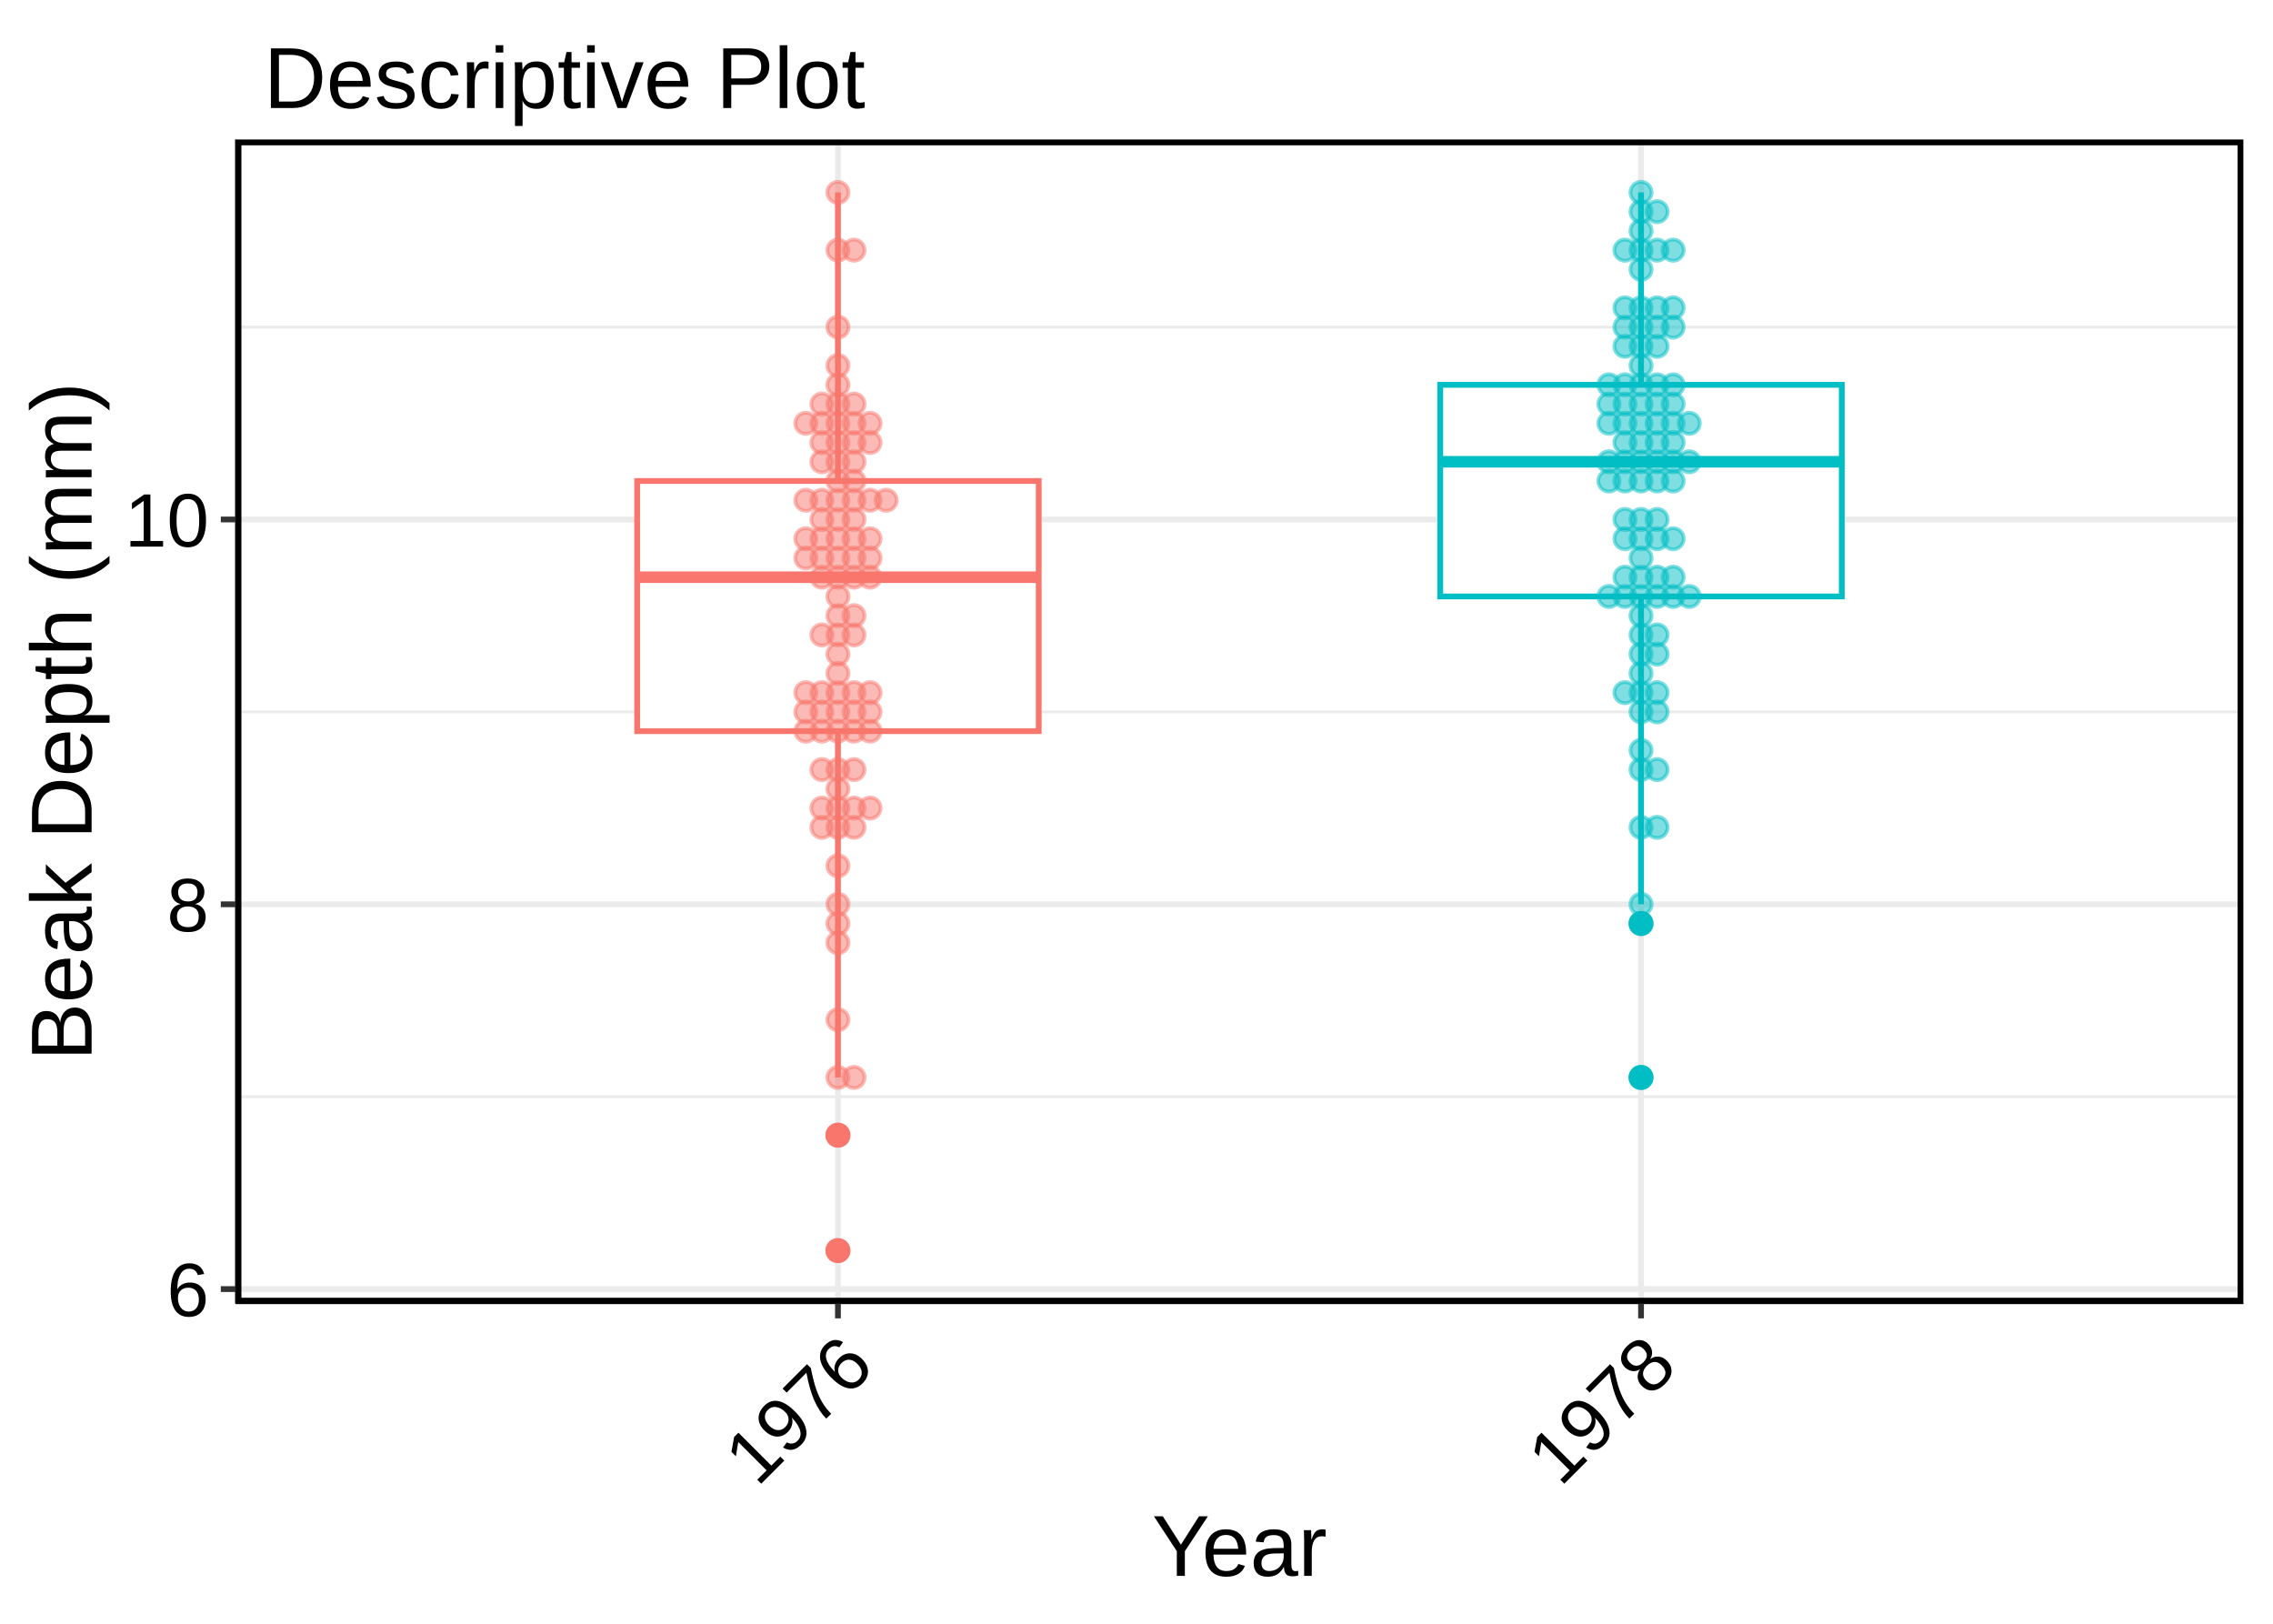
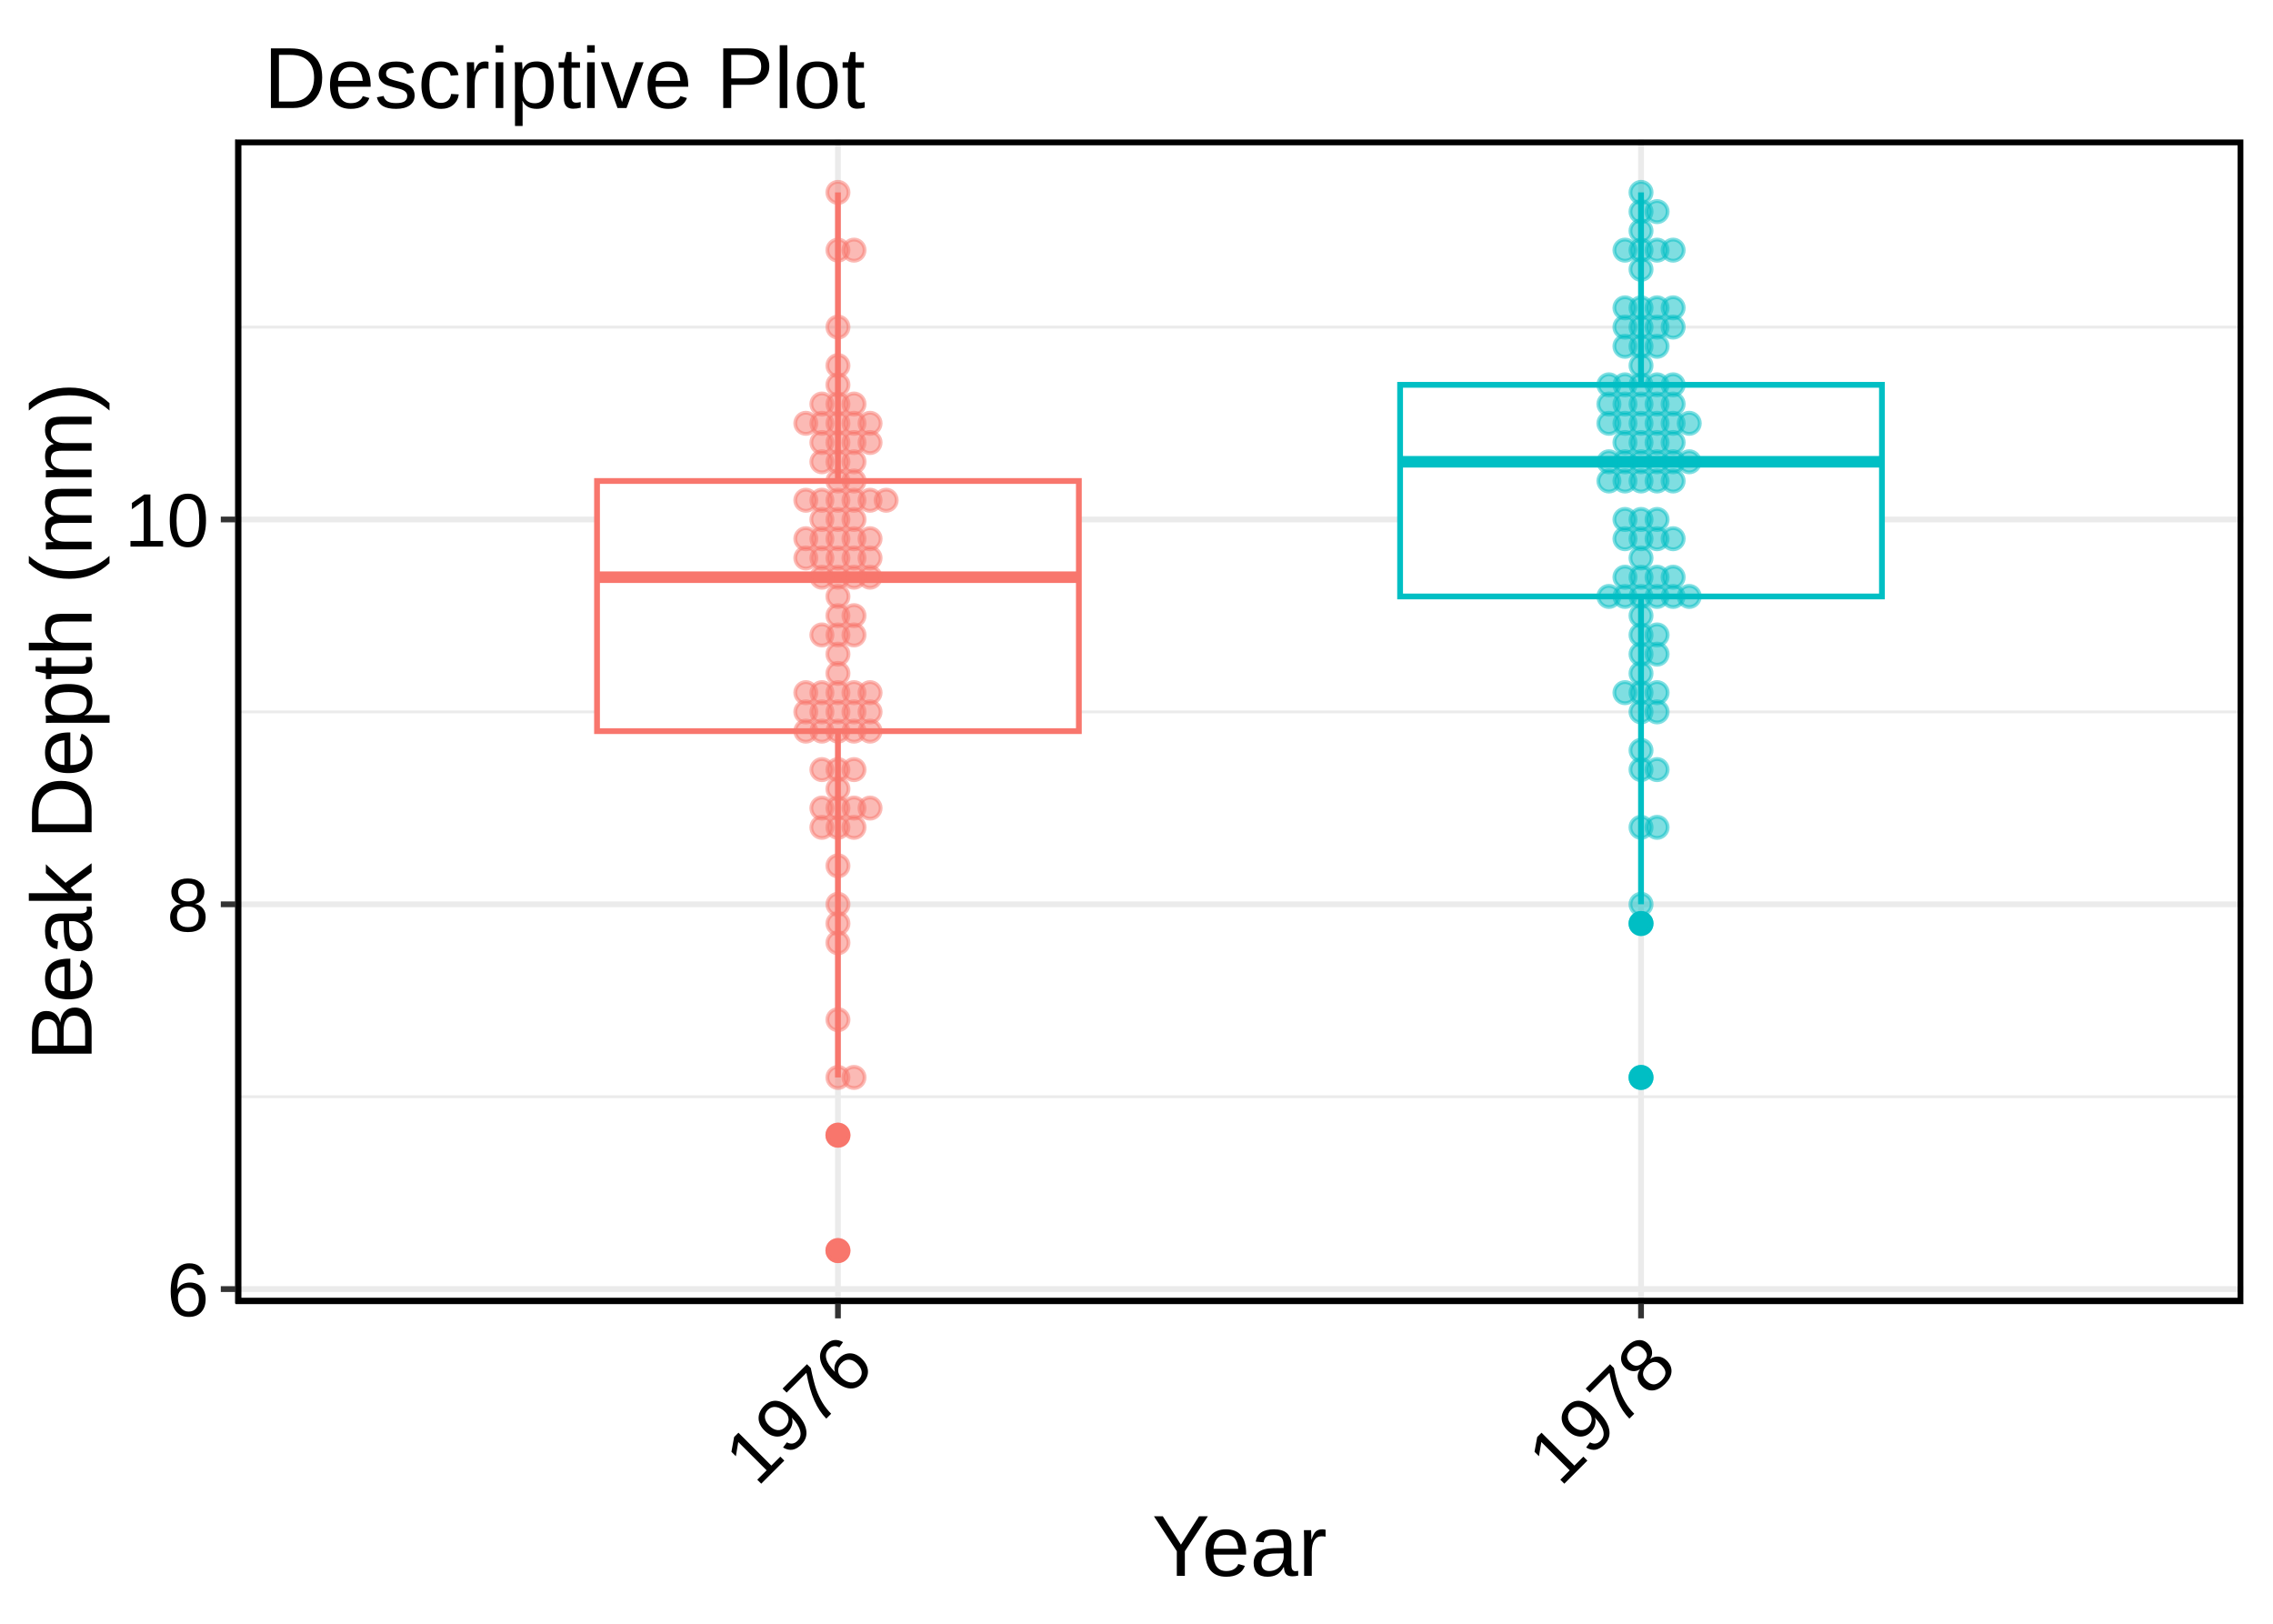
<svg xmlns="http://www.w3.org/2000/svg" class="svglite" width="504.00pt" height="360.00pt" viewBox="0 0 504.00 360.00">
  <defs>
    <style type="text/css">
    .svglite line, .svglite polyline, .svglite polygon, .svglite path, .svglite rect, .svglite circle {
      fill: none;
      stroke: #000000;
      stroke-linecap: round;
      stroke-linejoin: round;
      stroke-miterlimit: 10.00;
    }
    .svglite text {
      white-space: pre;
    }
  </style>
  </defs>
  <rect width="100%" height="100%" style="stroke: none; fill: #FFFFFF;" />
  <defs>
    <clipPath id="cpMC4wMHw1MDQuMDB8MC4wMHwzNjAuMDA=">
      <rect x="0.00" y="0.00" width="504.00" height="360.00" />
    </clipPath>
  </defs>
  <g clip-path="url(#cpMC4wMHw1MDQuMDB8MC4wMHwzNjAuMDA=)">
    <rect x="0" y="0.00" width="504.00" height="360.00" style="stroke-width: 1.28; stroke: #FFFFFF; fill: #FFFFFF;" />
  </g>
  <defs>
    <clipPath id="cpNTIuMjV8NDk3LjQyfDMwLjkzfDI4OS4wMA==">
      <rect x="52.25" y="30.93" width="445.18" height="258.07" />
    </clipPath>
  </defs>
  <g clip-path="url(#cpNTIuMjV8NDk3LjQyfDMwLjkzfDI4OS4wMA==)">
    <polyline points="52.25,243.15 497.42,243.15 " style="stroke-width: 0.64; stroke: #EBEBEB; stroke-linecap: butt;" />
    <polyline points="52.25,157.83 497.42,157.83 " style="stroke-width: 0.64; stroke: #EBEBEB; stroke-linecap: butt;" />
    <polyline points="52.25,72.52 497.42,72.52 " style="stroke-width: 0.64; stroke: #EBEBEB; stroke-linecap: butt;" />
    <polyline points="52.25,285.80 497.42,285.80 " style="stroke-width: 1.28; stroke: #EBEBEB; stroke-linecap: butt;" />
    <polyline points="52.25,200.49 497.42,200.49 " style="stroke-width: 1.28; stroke: #EBEBEB; stroke-linecap: butt;" />
    <polyline points="52.25,115.17 497.42,115.17 " style="stroke-width: 1.28; stroke: #EBEBEB; stroke-linecap: butt;" />
    <polyline points="185.80,289.00 185.80,30.93 " style="stroke-width: 1.28; stroke: #EBEBEB; stroke-linecap: butt;" />
    <polyline points="363.87,289.00 363.87,30.93 " style="stroke-width: 1.28; stroke: #EBEBEB; stroke-linecap: butt;" />
    <circle cx="185.80" cy="277.27" r="2.35" style="stroke-width: 0.85; stroke: #F8766D; fill: #F8766D;" />
    <circle cx="185.80" cy="251.68" r="2.35" style="stroke-width: 0.85; stroke: #F8766D; fill: #F8766D;" />
    <line x1="185.80" y1="106.64" x2="185.80" y2="42.66" style="stroke-width: 1.28; stroke: #F8766D; stroke-linecap: butt;" />
    <line x1="185.80" y1="162.10" x2="185.80" y2="238.88" style="stroke-width: 1.28; stroke: #F8766D; stroke-linecap: butt;" />
-     <polygon points="141.28,106.64 141.28,162.10 230.32,162.10 230.32,106.64 141.28,106.64 " style="stroke-width: 1.28; stroke: #F8766D; stroke-linecap: butt; stroke-linejoin: miter; fill: #FFFFFF;" />
-     <line x1="141.28" y1="127.97" x2="230.32" y2="127.97" style="stroke-width: 2.56; stroke: #F8766D; stroke-linecap: butt; stroke-linejoin: miter;" />
+     <polygon points="132.38,106.64 132.38,162.10 239.22,162.10 239.22,106.64 132.38,106.64 " style="stroke-width: 1.28; stroke: #F8766D; stroke-linecap: butt; stroke-linejoin: miter; fill: #FFFFFF;" />
+     <line x1="132.38" y1="127.97" x2="239.22" y2="127.97" style="stroke-width: 2.56; stroke: #F8766D; stroke-linecap: butt; stroke-linejoin: miter;" />
    <circle cx="363.87" cy="238.88" r="2.35" style="stroke-width: 0.85; stroke: #00BFC4; fill: #00BFC4;" />
    <circle cx="363.87" cy="204.75" r="2.35" style="stroke-width: 0.85; stroke: #00BFC4; fill: #00BFC4;" />
    <line x1="363.87" y1="85.32" x2="363.87" y2="42.66" style="stroke-width: 1.28; stroke: #00BFC4; stroke-linecap: butt;" />
    <line x1="363.87" y1="132.24" x2="363.87" y2="200.49" style="stroke-width: 1.28; stroke: #00BFC4; stroke-linecap: butt;" />
-     <polygon points="319.35,85.32 319.35,132.24 408.39,132.24 408.39,85.32 319.35,85.32 " style="stroke-width: 1.28; stroke: #00BFC4; stroke-linecap: butt; stroke-linejoin: miter; fill: #FFFFFF;" />
-     <line x1="319.35" y1="102.38" x2="408.39" y2="102.38" style="stroke-width: 2.56; stroke: #00BFC4; stroke-linecap: butt; stroke-linejoin: miter;" />
+     <polygon points="310.45,85.32 310.45,132.24 417.29,132.24 417.29,85.32 310.45,85.32 " style="stroke-width: 1.28; stroke: #00BFC4; stroke-linecap: butt; stroke-linejoin: miter; fill: #FFFFFF;" />
+     <line x1="310.45" y1="102.38" x2="417.29" y2="102.38" style="stroke-width: 2.56; stroke: #00BFC4; stroke-linecap: butt; stroke-linejoin: miter;" />
    <circle cx="185.80" cy="277.27" r="2.35" style="stroke-width: 0.85; stroke: #F8766D; stroke-opacity: 0.50; fill: #F8766D; fill-opacity: 0.50;" />
    <circle cx="185.80" cy="251.68" r="2.35" style="stroke-width: 0.85; stroke: #F8766D; stroke-opacity: 0.50; fill: #F8766D; fill-opacity: 0.50;" />
    <circle cx="185.80" cy="238.88" r="2.35" style="stroke-width: 0.85; stroke: #F8766D; stroke-opacity: 0.50; fill: #F8766D; fill-opacity: 0.50;" />
    <circle cx="189.36" cy="238.88" r="2.35" style="stroke-width: 0.85; stroke: #F8766D; stroke-opacity: 0.50; fill: #F8766D; fill-opacity: 0.50;" />
    <circle cx="185.80" cy="226.08" r="2.35" style="stroke-width: 0.85; stroke: #F8766D; stroke-opacity: 0.50; fill: #F8766D; fill-opacity: 0.50;" />
    <circle cx="185.80" cy="209.02" r="2.35" style="stroke-width: 0.85; stroke: #F8766D; stroke-opacity: 0.50; fill: #F8766D; fill-opacity: 0.50;" />
    <circle cx="185.80" cy="204.75" r="2.35" style="stroke-width: 0.85; stroke: #F8766D; stroke-opacity: 0.50; fill: #F8766D; fill-opacity: 0.50;" />
    <circle cx="185.80" cy="200.49" r="2.35" style="stroke-width: 0.85; stroke: #F8766D; stroke-opacity: 0.50; fill: #F8766D; fill-opacity: 0.50;" />
    <circle cx="185.80" cy="191.96" r="2.35" style="stroke-width: 0.85; stroke: #F8766D; stroke-opacity: 0.50; fill: #F8766D; fill-opacity: 0.50;" />
    <circle cx="185.80" cy="183.43" r="2.35" style="stroke-width: 0.85; stroke: #F8766D; stroke-opacity: 0.50; fill: #F8766D; fill-opacity: 0.50;" />
    <circle cx="189.36" cy="183.43" r="2.35" style="stroke-width: 0.85; stroke: #F8766D; stroke-opacity: 0.50; fill: #F8766D; fill-opacity: 0.50;" />
    <circle cx="182.24" cy="183.43" r="2.35" style="stroke-width: 0.85; stroke: #F8766D; stroke-opacity: 0.50; fill: #F8766D; fill-opacity: 0.50;" />
    <circle cx="185.80" cy="179.16" r="2.35" style="stroke-width: 0.85; stroke: #F8766D; stroke-opacity: 0.50; fill: #F8766D; fill-opacity: 0.50;" />
    <circle cx="189.36" cy="179.16" r="2.35" style="stroke-width: 0.85; stroke: #F8766D; stroke-opacity: 0.50; fill: #F8766D; fill-opacity: 0.50;" />
    <circle cx="182.24" cy="179.16" r="2.35" style="stroke-width: 0.85; stroke: #F8766D; stroke-opacity: 0.50; fill: #F8766D; fill-opacity: 0.50;" />
    <circle cx="192.92" cy="179.16" r="2.35" style="stroke-width: 0.85; stroke: #F8766D; stroke-opacity: 0.50; fill: #F8766D; fill-opacity: 0.50;" />
    <circle cx="185.80" cy="174.89" r="2.35" style="stroke-width: 0.85; stroke: #F8766D; stroke-opacity: 0.50; fill: #F8766D; fill-opacity: 0.50;" />
    <circle cx="185.80" cy="170.63" r="2.35" style="stroke-width: 0.85; stroke: #F8766D; stroke-opacity: 0.50; fill: #F8766D; fill-opacity: 0.50;" />
    <circle cx="189.36" cy="170.63" r="2.35" style="stroke-width: 0.85; stroke: #F8766D; stroke-opacity: 0.50; fill: #F8766D; fill-opacity: 0.50;" />
    <circle cx="182.24" cy="170.63" r="2.35" style="stroke-width: 0.85; stroke: #F8766D; stroke-opacity: 0.50; fill: #F8766D; fill-opacity: 0.50;" />
    <circle cx="185.80" cy="162.10" r="2.35" style="stroke-width: 0.85; stroke: #F8766D; stroke-opacity: 0.50; fill: #F8766D; fill-opacity: 0.50;" />
    <circle cx="189.36" cy="162.10" r="2.35" style="stroke-width: 0.85; stroke: #F8766D; stroke-opacity: 0.50; fill: #F8766D; fill-opacity: 0.50;" />
    <circle cx="182.24" cy="162.10" r="2.35" style="stroke-width: 0.85; stroke: #F8766D; stroke-opacity: 0.50; fill: #F8766D; fill-opacity: 0.50;" />
    <circle cx="192.92" cy="162.10" r="2.35" style="stroke-width: 0.85; stroke: #F8766D; stroke-opacity: 0.50; fill: #F8766D; fill-opacity: 0.50;" />
    <circle cx="178.68" cy="162.10" r="2.35" style="stroke-width: 0.85; stroke: #F8766D; stroke-opacity: 0.50; fill: #F8766D; fill-opacity: 0.50;" />
    <circle cx="185.80" cy="157.83" r="2.35" style="stroke-width: 0.85; stroke: #F8766D; stroke-opacity: 0.50; fill: #F8766D; fill-opacity: 0.50;" />
    <circle cx="189.36" cy="157.83" r="2.35" style="stroke-width: 0.85; stroke: #F8766D; stroke-opacity: 0.50; fill: #F8766D; fill-opacity: 0.50;" />
    <circle cx="182.24" cy="157.83" r="2.35" style="stroke-width: 0.85; stroke: #F8766D; stroke-opacity: 0.50; fill: #F8766D; fill-opacity: 0.50;" />
    <circle cx="192.92" cy="157.83" r="2.35" style="stroke-width: 0.85; stroke: #F8766D; stroke-opacity: 0.50; fill: #F8766D; fill-opacity: 0.50;" />
    <circle cx="178.68" cy="157.83" r="2.35" style="stroke-width: 0.85; stroke: #F8766D; stroke-opacity: 0.50; fill: #F8766D; fill-opacity: 0.50;" />
    <circle cx="185.80" cy="153.57" r="2.35" style="stroke-width: 0.85; stroke: #F8766D; stroke-opacity: 0.50; fill: #F8766D; fill-opacity: 0.50;" />
    <circle cx="189.36" cy="153.57" r="2.35" style="stroke-width: 0.85; stroke: #F8766D; stroke-opacity: 0.50; fill: #F8766D; fill-opacity: 0.50;" />
    <circle cx="182.24" cy="153.57" r="2.35" style="stroke-width: 0.85; stroke: #F8766D; stroke-opacity: 0.50; fill: #F8766D; fill-opacity: 0.50;" />
    <circle cx="192.92" cy="153.57" r="2.35" style="stroke-width: 0.85; stroke: #F8766D; stroke-opacity: 0.50; fill: #F8766D; fill-opacity: 0.50;" />
    <circle cx="178.68" cy="153.57" r="2.35" style="stroke-width: 0.85; stroke: #F8766D; stroke-opacity: 0.50; fill: #F8766D; fill-opacity: 0.50;" />
    <circle cx="185.80" cy="149.30" r="2.35" style="stroke-width: 0.85; stroke: #F8766D; stroke-opacity: 0.50; fill: #F8766D; fill-opacity: 0.50;" />
    <circle cx="185.80" cy="145.03" r="2.35" style="stroke-width: 0.85; stroke: #F8766D; stroke-opacity: 0.50; fill: #F8766D; fill-opacity: 0.50;" />
    <circle cx="185.80" cy="140.77" r="2.35" style="stroke-width: 0.85; stroke: #F8766D; stroke-opacity: 0.50; fill: #F8766D; fill-opacity: 0.50;" />
    <circle cx="189.36" cy="140.77" r="2.35" style="stroke-width: 0.85; stroke: #F8766D; stroke-opacity: 0.50; fill: #F8766D; fill-opacity: 0.50;" />
    <circle cx="182.24" cy="140.77" r="2.35" style="stroke-width: 0.85; stroke: #F8766D; stroke-opacity: 0.50; fill: #F8766D; fill-opacity: 0.50;" />
    <circle cx="185.80" cy="136.50" r="2.35" style="stroke-width: 0.85; stroke: #F8766D; stroke-opacity: 0.50; fill: #F8766D; fill-opacity: 0.50;" />
    <circle cx="189.36" cy="136.50" r="2.35" style="stroke-width: 0.85; stroke: #F8766D; stroke-opacity: 0.50; fill: #F8766D; fill-opacity: 0.50;" />
    <circle cx="185.80" cy="132.24" r="2.35" style="stroke-width: 0.85; stroke: #F8766D; stroke-opacity: 0.50; fill: #F8766D; fill-opacity: 0.50;" />
    <circle cx="185.80" cy="127.97" r="2.35" style="stroke-width: 0.85; stroke: #F8766D; stroke-opacity: 0.50; fill: #F8766D; fill-opacity: 0.50;" />
    <circle cx="189.36" cy="127.97" r="2.35" style="stroke-width: 0.85; stroke: #F8766D; stroke-opacity: 0.50; fill: #F8766D; fill-opacity: 0.50;" />
    <circle cx="182.24" cy="127.97" r="2.35" style="stroke-width: 0.85; stroke: #F8766D; stroke-opacity: 0.50; fill: #F8766D; fill-opacity: 0.50;" />
    <circle cx="192.92" cy="127.97" r="2.35" style="stroke-width: 0.85; stroke: #F8766D; stroke-opacity: 0.50; fill: #F8766D; fill-opacity: 0.50;" />
    <circle cx="185.80" cy="123.71" r="2.35" style="stroke-width: 0.85; stroke: #F8766D; stroke-opacity: 0.50; fill: #F8766D; fill-opacity: 0.50;" />
    <circle cx="189.36" cy="123.71" r="2.35" style="stroke-width: 0.85; stroke: #F8766D; stroke-opacity: 0.50; fill: #F8766D; fill-opacity: 0.50;" />
    <circle cx="182.24" cy="123.71" r="2.35" style="stroke-width: 0.85; stroke: #F8766D; stroke-opacity: 0.50; fill: #F8766D; fill-opacity: 0.50;" />
    <circle cx="192.92" cy="123.71" r="2.35" style="stroke-width: 0.85; stroke: #F8766D; stroke-opacity: 0.50; fill: #F8766D; fill-opacity: 0.50;" />
    <circle cx="178.68" cy="123.71" r="2.35" style="stroke-width: 0.85; stroke: #F8766D; stroke-opacity: 0.50; fill: #F8766D; fill-opacity: 0.50;" />
    <circle cx="185.80" cy="119.44" r="2.35" style="stroke-width: 0.85; stroke: #F8766D; stroke-opacity: 0.50; fill: #F8766D; fill-opacity: 0.50;" />
    <circle cx="189.36" cy="119.44" r="2.35" style="stroke-width: 0.85; stroke: #F8766D; stroke-opacity: 0.50; fill: #F8766D; fill-opacity: 0.50;" />
    <circle cx="182.24" cy="119.44" r="2.35" style="stroke-width: 0.85; stroke: #F8766D; stroke-opacity: 0.50; fill: #F8766D; fill-opacity: 0.50;" />
    <circle cx="192.92" cy="119.44" r="2.35" style="stroke-width: 0.85; stroke: #F8766D; stroke-opacity: 0.50; fill: #F8766D; fill-opacity: 0.50;" />
    <circle cx="178.68" cy="119.44" r="2.35" style="stroke-width: 0.85; stroke: #F8766D; stroke-opacity: 0.50; fill: #F8766D; fill-opacity: 0.50;" />
    <circle cx="185.80" cy="115.17" r="2.35" style="stroke-width: 0.85; stroke: #F8766D; stroke-opacity: 0.50; fill: #F8766D; fill-opacity: 0.50;" />
    <circle cx="189.36" cy="115.17" r="2.35" style="stroke-width: 0.85; stroke: #F8766D; stroke-opacity: 0.50; fill: #F8766D; fill-opacity: 0.50;" />
    <circle cx="182.24" cy="115.17" r="2.35" style="stroke-width: 0.85; stroke: #F8766D; stroke-opacity: 0.50; fill: #F8766D; fill-opacity: 0.50;" />
    <circle cx="185.80" cy="110.91" r="2.35" style="stroke-width: 0.85; stroke: #F8766D; stroke-opacity: 0.50; fill: #F8766D; fill-opacity: 0.50;" />
    <circle cx="189.36" cy="110.91" r="2.35" style="stroke-width: 0.85; stroke: #F8766D; stroke-opacity: 0.50; fill: #F8766D; fill-opacity: 0.50;" />
    <circle cx="182.24" cy="110.91" r="2.35" style="stroke-width: 0.85; stroke: #F8766D; stroke-opacity: 0.50; fill: #F8766D; fill-opacity: 0.50;" />
    <circle cx="192.92" cy="110.91" r="2.35" style="stroke-width: 0.85; stroke: #F8766D; stroke-opacity: 0.50; fill: #F8766D; fill-opacity: 0.50;" />
    <circle cx="178.68" cy="110.91" r="2.35" style="stroke-width: 0.85; stroke: #F8766D; stroke-opacity: 0.50; fill: #F8766D; fill-opacity: 0.50;" />
    <circle cx="196.49" cy="110.91" r="2.35" style="stroke-width: 0.85; stroke: #F8766D; stroke-opacity: 0.50; fill: #F8766D; fill-opacity: 0.50;" />
    <circle cx="185.80" cy="106.64" r="2.35" style="stroke-width: 0.85; stroke: #F8766D; stroke-opacity: 0.50; fill: #F8766D; fill-opacity: 0.50;" />
    <circle cx="189.36" cy="106.64" r="2.35" style="stroke-width: 0.85; stroke: #F8766D; stroke-opacity: 0.50; fill: #F8766D; fill-opacity: 0.50;" />
    <circle cx="185.80" cy="102.38" r="2.35" style="stroke-width: 0.85; stroke: #F8766D; stroke-opacity: 0.50; fill: #F8766D; fill-opacity: 0.50;" />
    <circle cx="189.36" cy="102.38" r="2.35" style="stroke-width: 0.85; stroke: #F8766D; stroke-opacity: 0.50; fill: #F8766D; fill-opacity: 0.50;" />
    <circle cx="182.24" cy="102.38" r="2.35" style="stroke-width: 0.85; stroke: #F8766D; stroke-opacity: 0.50; fill: #F8766D; fill-opacity: 0.50;" />
    <circle cx="185.80" cy="98.11" r="2.35" style="stroke-width: 0.85; stroke: #F8766D; stroke-opacity: 0.50; fill: #F8766D; fill-opacity: 0.50;" />
    <circle cx="189.36" cy="98.11" r="2.35" style="stroke-width: 0.85; stroke: #F8766D; stroke-opacity: 0.50; fill: #F8766D; fill-opacity: 0.50;" />
    <circle cx="182.24" cy="98.11" r="2.35" style="stroke-width: 0.85; stroke: #F8766D; stroke-opacity: 0.50; fill: #F8766D; fill-opacity: 0.50;" />
    <circle cx="192.92" cy="98.11" r="2.35" style="stroke-width: 0.85; stroke: #F8766D; stroke-opacity: 0.50; fill: #F8766D; fill-opacity: 0.50;" />
    <circle cx="185.80" cy="93.85" r="2.35" style="stroke-width: 0.85; stroke: #F8766D; stroke-opacity: 0.50; fill: #F8766D; fill-opacity: 0.50;" />
    <circle cx="189.36" cy="93.85" r="2.35" style="stroke-width: 0.85; stroke: #F8766D; stroke-opacity: 0.50; fill: #F8766D; fill-opacity: 0.50;" />
    <circle cx="182.24" cy="93.85" r="2.35" style="stroke-width: 0.85; stroke: #F8766D; stroke-opacity: 0.50; fill: #F8766D; fill-opacity: 0.50;" />
    <circle cx="192.92" cy="93.85" r="2.35" style="stroke-width: 0.85; stroke: #F8766D; stroke-opacity: 0.50; fill: #F8766D; fill-opacity: 0.50;" />
    <circle cx="178.68" cy="93.85" r="2.35" style="stroke-width: 0.85; stroke: #F8766D; stroke-opacity: 0.50; fill: #F8766D; fill-opacity: 0.50;" />
    <circle cx="185.80" cy="89.58" r="2.35" style="stroke-width: 0.85; stroke: #F8766D; stroke-opacity: 0.50; fill: #F8766D; fill-opacity: 0.50;" />
    <circle cx="189.36" cy="89.58" r="2.35" style="stroke-width: 0.85; stroke: #F8766D; stroke-opacity: 0.50; fill: #F8766D; fill-opacity: 0.50;" />
    <circle cx="182.24" cy="89.58" r="2.35" style="stroke-width: 0.85; stroke: #F8766D; stroke-opacity: 0.50; fill: #F8766D; fill-opacity: 0.50;" />
    <circle cx="185.80" cy="85.32" r="2.35" style="stroke-width: 0.85; stroke: #F8766D; stroke-opacity: 0.50; fill: #F8766D; fill-opacity: 0.50;" />
    <circle cx="185.80" cy="81.05" r="2.35" style="stroke-width: 0.85; stroke: #F8766D; stroke-opacity: 0.50; fill: #F8766D; fill-opacity: 0.50;" />
    <circle cx="185.80" cy="72.52" r="2.35" style="stroke-width: 0.85; stroke: #F8766D; stroke-opacity: 0.50; fill: #F8766D; fill-opacity: 0.50;" />
    <circle cx="185.80" cy="55.46" r="2.35" style="stroke-width: 0.85; stroke: #F8766D; stroke-opacity: 0.50; fill: #F8766D; fill-opacity: 0.50;" />
    <circle cx="189.36" cy="55.46" r="2.35" style="stroke-width: 0.85; stroke: #F8766D; stroke-opacity: 0.50; fill: #F8766D; fill-opacity: 0.50;" />
    <circle cx="185.80" cy="42.66" r="2.35" style="stroke-width: 0.85; stroke: #F8766D; stroke-opacity: 0.50; fill: #F8766D; fill-opacity: 0.50;" />
    <circle cx="363.87" cy="238.88" r="2.35" style="stroke-width: 0.85; stroke: #00BFC4; stroke-opacity: 0.50; fill: #00BFC4; fill-opacity: 0.50;" />
    <circle cx="363.87" cy="204.75" r="2.35" style="stroke-width: 0.85; stroke: #00BFC4; stroke-opacity: 0.50; fill: #00BFC4; fill-opacity: 0.50;" />
    <circle cx="363.87" cy="200.49" r="2.35" style="stroke-width: 0.85; stroke: #00BFC4; stroke-opacity: 0.50; fill: #00BFC4; fill-opacity: 0.50;" />
    <circle cx="363.87" cy="183.43" r="2.35" style="stroke-width: 0.85; stroke: #00BFC4; stroke-opacity: 0.50; fill: #00BFC4; fill-opacity: 0.50;" />
    <circle cx="367.43" cy="183.43" r="2.35" style="stroke-width: 0.85; stroke: #00BFC4; stroke-opacity: 0.50; fill: #00BFC4; fill-opacity: 0.50;" />
    <circle cx="363.87" cy="170.63" r="2.35" style="stroke-width: 0.85; stroke: #00BFC4; stroke-opacity: 0.50; fill: #00BFC4; fill-opacity: 0.50;" />
    <circle cx="367.43" cy="170.63" r="2.35" style="stroke-width: 0.85; stroke: #00BFC4; stroke-opacity: 0.50; fill: #00BFC4; fill-opacity: 0.50;" />
    <circle cx="363.87" cy="166.36" r="2.35" style="stroke-width: 0.85; stroke: #00BFC4; stroke-opacity: 0.50; fill: #00BFC4; fill-opacity: 0.50;" />
    <circle cx="363.87" cy="157.83" r="2.35" style="stroke-width: 0.85; stroke: #00BFC4; stroke-opacity: 0.50; fill: #00BFC4; fill-opacity: 0.50;" />
    <circle cx="367.43" cy="157.83" r="2.35" style="stroke-width: 0.85; stroke: #00BFC4; stroke-opacity: 0.50; fill: #00BFC4; fill-opacity: 0.50;" />
    <circle cx="363.87" cy="153.57" r="2.35" style="stroke-width: 0.85; stroke: #00BFC4; stroke-opacity: 0.50; fill: #00BFC4; fill-opacity: 0.50;" />
    <circle cx="367.43" cy="153.57" r="2.35" style="stroke-width: 0.85; stroke: #00BFC4; stroke-opacity: 0.50; fill: #00BFC4; fill-opacity: 0.50;" />
    <circle cx="360.31" cy="153.57" r="2.35" style="stroke-width: 0.85; stroke: #00BFC4; stroke-opacity: 0.50; fill: #00BFC4; fill-opacity: 0.50;" />
    <circle cx="363.87" cy="149.30" r="2.35" style="stroke-width: 0.85; stroke: #00BFC4; stroke-opacity: 0.50; fill: #00BFC4; fill-opacity: 0.50;" />
    <circle cx="363.87" cy="145.03" r="2.35" style="stroke-width: 0.85; stroke: #00BFC4; stroke-opacity: 0.50; fill: #00BFC4; fill-opacity: 0.50;" />
    <circle cx="367.43" cy="145.03" r="2.35" style="stroke-width: 0.85; stroke: #00BFC4; stroke-opacity: 0.50; fill: #00BFC4; fill-opacity: 0.50;" />
    <circle cx="363.87" cy="140.77" r="2.35" style="stroke-width: 0.85; stroke: #00BFC4; stroke-opacity: 0.50; fill: #00BFC4; fill-opacity: 0.50;" />
    <circle cx="367.43" cy="140.77" r="2.35" style="stroke-width: 0.85; stroke: #00BFC4; stroke-opacity: 0.50; fill: #00BFC4; fill-opacity: 0.50;" />
    <circle cx="363.87" cy="136.50" r="2.35" style="stroke-width: 0.85; stroke: #00BFC4; stroke-opacity: 0.50; fill: #00BFC4; fill-opacity: 0.50;" />
    <circle cx="363.87" cy="132.24" r="2.35" style="stroke-width: 0.85; stroke: #00BFC4; stroke-opacity: 0.50; fill: #00BFC4; fill-opacity: 0.50;" />
    <circle cx="367.43" cy="132.24" r="2.35" style="stroke-width: 0.85; stroke: #00BFC4; stroke-opacity: 0.50; fill: #00BFC4; fill-opacity: 0.50;" />
    <circle cx="360.31" cy="132.24" r="2.35" style="stroke-width: 0.85; stroke: #00BFC4; stroke-opacity: 0.50; fill: #00BFC4; fill-opacity: 0.50;" />
    <circle cx="370.99" cy="132.24" r="2.35" style="stroke-width: 0.85; stroke: #00BFC4; stroke-opacity: 0.50; fill: #00BFC4; fill-opacity: 0.50;" />
    <circle cx="356.75" cy="132.24" r="2.35" style="stroke-width: 0.85; stroke: #00BFC4; stroke-opacity: 0.50; fill: #00BFC4; fill-opacity: 0.50;" />
    <circle cx="374.56" cy="132.24" r="2.35" style="stroke-width: 0.85; stroke: #00BFC4; stroke-opacity: 0.50; fill: #00BFC4; fill-opacity: 0.50;" />
    <circle cx="363.87" cy="127.97" r="2.35" style="stroke-width: 0.85; stroke: #00BFC4; stroke-opacity: 0.50; fill: #00BFC4; fill-opacity: 0.50;" />
    <circle cx="367.43" cy="127.97" r="2.35" style="stroke-width: 0.85; stroke: #00BFC4; stroke-opacity: 0.50; fill: #00BFC4; fill-opacity: 0.50;" />
    <circle cx="360.31" cy="127.97" r="2.35" style="stroke-width: 0.85; stroke: #00BFC4; stroke-opacity: 0.50; fill: #00BFC4; fill-opacity: 0.50;" />
    <circle cx="370.99" cy="127.97" r="2.35" style="stroke-width: 0.85; stroke: #00BFC4; stroke-opacity: 0.50; fill: #00BFC4; fill-opacity: 0.50;" />
    <circle cx="363.87" cy="123.71" r="2.35" style="stroke-width: 0.85; stroke: #00BFC4; stroke-opacity: 0.50; fill: #00BFC4; fill-opacity: 0.50;" />
    <circle cx="363.87" cy="119.44" r="2.35" style="stroke-width: 0.85; stroke: #00BFC4; stroke-opacity: 0.50; fill: #00BFC4; fill-opacity: 0.50;" />
    <circle cx="367.43" cy="119.44" r="2.35" style="stroke-width: 0.85; stroke: #00BFC4; stroke-opacity: 0.50; fill: #00BFC4; fill-opacity: 0.50;" />
    <circle cx="360.31" cy="119.44" r="2.35" style="stroke-width: 0.85; stroke: #00BFC4; stroke-opacity: 0.50; fill: #00BFC4; fill-opacity: 0.50;" />
    <circle cx="370.99" cy="119.44" r="2.35" style="stroke-width: 0.85; stroke: #00BFC4; stroke-opacity: 0.50; fill: #00BFC4; fill-opacity: 0.50;" />
    <circle cx="363.87" cy="115.17" r="2.35" style="stroke-width: 0.85; stroke: #00BFC4; stroke-opacity: 0.50; fill: #00BFC4; fill-opacity: 0.50;" />
    <circle cx="367.43" cy="115.17" r="2.35" style="stroke-width: 0.85; stroke: #00BFC4; stroke-opacity: 0.50; fill: #00BFC4; fill-opacity: 0.50;" />
    <circle cx="360.31" cy="115.17" r="2.35" style="stroke-width: 0.85; stroke: #00BFC4; stroke-opacity: 0.50; fill: #00BFC4; fill-opacity: 0.50;" />
    <circle cx="363.87" cy="106.64" r="2.35" style="stroke-width: 0.85; stroke: #00BFC4; stroke-opacity: 0.50; fill: #00BFC4; fill-opacity: 0.50;" />
    <circle cx="367.43" cy="106.64" r="2.35" style="stroke-width: 0.85; stroke: #00BFC4; stroke-opacity: 0.50; fill: #00BFC4; fill-opacity: 0.50;" />
    <circle cx="360.31" cy="106.64" r="2.35" style="stroke-width: 0.85; stroke: #00BFC4; stroke-opacity: 0.50; fill: #00BFC4; fill-opacity: 0.50;" />
    <circle cx="370.99" cy="106.64" r="2.35" style="stroke-width: 0.85; stroke: #00BFC4; stroke-opacity: 0.50; fill: #00BFC4; fill-opacity: 0.50;" />
    <circle cx="356.75" cy="106.64" r="2.35" style="stroke-width: 0.85; stroke: #00BFC4; stroke-opacity: 0.50; fill: #00BFC4; fill-opacity: 0.50;" />
    <circle cx="363.87" cy="102.38" r="2.35" style="stroke-width: 0.85; stroke: #00BFC4; stroke-opacity: 0.50; fill: #00BFC4; fill-opacity: 0.50;" />
    <circle cx="367.43" cy="102.38" r="2.35" style="stroke-width: 0.85; stroke: #00BFC4; stroke-opacity: 0.50; fill: #00BFC4; fill-opacity: 0.50;" />
    <circle cx="360.31" cy="102.38" r="2.35" style="stroke-width: 0.85; stroke: #00BFC4; stroke-opacity: 0.50; fill: #00BFC4; fill-opacity: 0.50;" />
    <circle cx="370.99" cy="102.38" r="2.35" style="stroke-width: 0.85; stroke: #00BFC4; stroke-opacity: 0.50; fill: #00BFC4; fill-opacity: 0.50;" />
    <circle cx="356.75" cy="102.38" r="2.35" style="stroke-width: 0.85; stroke: #00BFC4; stroke-opacity: 0.50; fill: #00BFC4; fill-opacity: 0.50;" />
    <circle cx="374.56" cy="102.38" r="2.35" style="stroke-width: 0.85; stroke: #00BFC4; stroke-opacity: 0.50; fill: #00BFC4; fill-opacity: 0.50;" />
    <circle cx="363.87" cy="98.11" r="2.35" style="stroke-width: 0.85; stroke: #00BFC4; stroke-opacity: 0.50; fill: #00BFC4; fill-opacity: 0.50;" />
    <circle cx="367.43" cy="98.11" r="2.35" style="stroke-width: 0.85; stroke: #00BFC4; stroke-opacity: 0.50; fill: #00BFC4; fill-opacity: 0.50;" />
    <circle cx="360.31" cy="98.11" r="2.35" style="stroke-width: 0.85; stroke: #00BFC4; stroke-opacity: 0.50; fill: #00BFC4; fill-opacity: 0.50;" />
    <circle cx="370.99" cy="98.11" r="2.35" style="stroke-width: 0.85; stroke: #00BFC4; stroke-opacity: 0.50; fill: #00BFC4; fill-opacity: 0.50;" />
    <circle cx="363.87" cy="93.85" r="2.35" style="stroke-width: 0.85; stroke: #00BFC4; stroke-opacity: 0.50; fill: #00BFC4; fill-opacity: 0.50;" />
    <circle cx="367.43" cy="93.85" r="2.35" style="stroke-width: 0.85; stroke: #00BFC4; stroke-opacity: 0.50; fill: #00BFC4; fill-opacity: 0.50;" />
    <circle cx="360.31" cy="93.85" r="2.35" style="stroke-width: 0.85; stroke: #00BFC4; stroke-opacity: 0.50; fill: #00BFC4; fill-opacity: 0.50;" />
    <circle cx="370.99" cy="93.85" r="2.35" style="stroke-width: 0.85; stroke: #00BFC4; stroke-opacity: 0.50; fill: #00BFC4; fill-opacity: 0.50;" />
    <circle cx="356.75" cy="93.85" r="2.35" style="stroke-width: 0.85; stroke: #00BFC4; stroke-opacity: 0.50; fill: #00BFC4; fill-opacity: 0.50;" />
    <circle cx="374.56" cy="93.85" r="2.35" style="stroke-width: 0.85; stroke: #00BFC4; stroke-opacity: 0.50; fill: #00BFC4; fill-opacity: 0.50;" />
    <circle cx="363.87" cy="89.58" r="2.35" style="stroke-width: 0.85; stroke: #00BFC4; stroke-opacity: 0.50; fill: #00BFC4; fill-opacity: 0.50;" />
    <circle cx="367.43" cy="89.58" r="2.35" style="stroke-width: 0.85; stroke: #00BFC4; stroke-opacity: 0.50; fill: #00BFC4; fill-opacity: 0.50;" />
    <circle cx="360.31" cy="89.58" r="2.35" style="stroke-width: 0.85; stroke: #00BFC4; stroke-opacity: 0.50; fill: #00BFC4; fill-opacity: 0.50;" />
    <circle cx="370.99" cy="89.58" r="2.35" style="stroke-width: 0.85; stroke: #00BFC4; stroke-opacity: 0.50; fill: #00BFC4; fill-opacity: 0.50;" />
    <circle cx="356.75" cy="89.58" r="2.35" style="stroke-width: 0.85; stroke: #00BFC4; stroke-opacity: 0.50; fill: #00BFC4; fill-opacity: 0.50;" />
    <circle cx="363.87" cy="85.32" r="2.35" style="stroke-width: 0.85; stroke: #00BFC4; stroke-opacity: 0.50; fill: #00BFC4; fill-opacity: 0.50;" />
    <circle cx="367.43" cy="85.32" r="2.35" style="stroke-width: 0.85; stroke: #00BFC4; stroke-opacity: 0.50; fill: #00BFC4; fill-opacity: 0.50;" />
    <circle cx="360.31" cy="85.32" r="2.35" style="stroke-width: 0.85; stroke: #00BFC4; stroke-opacity: 0.50; fill: #00BFC4; fill-opacity: 0.50;" />
    <circle cx="370.99" cy="85.32" r="2.35" style="stroke-width: 0.85; stroke: #00BFC4; stroke-opacity: 0.50; fill: #00BFC4; fill-opacity: 0.50;" />
    <circle cx="356.75" cy="85.32" r="2.35" style="stroke-width: 0.85; stroke: #00BFC4; stroke-opacity: 0.50; fill: #00BFC4; fill-opacity: 0.50;" />
    <circle cx="363.87" cy="81.05" r="2.35" style="stroke-width: 0.85; stroke: #00BFC4; stroke-opacity: 0.50; fill: #00BFC4; fill-opacity: 0.50;" />
    <circle cx="363.87" cy="76.78" r="2.35" style="stroke-width: 0.85; stroke: #00BFC4; stroke-opacity: 0.50; fill: #00BFC4; fill-opacity: 0.50;" />
    <circle cx="367.43" cy="76.78" r="2.35" style="stroke-width: 0.85; stroke: #00BFC4; stroke-opacity: 0.50; fill: #00BFC4; fill-opacity: 0.50;" />
    <circle cx="360.31" cy="76.78" r="2.35" style="stroke-width: 0.85; stroke: #00BFC4; stroke-opacity: 0.50; fill: #00BFC4; fill-opacity: 0.50;" />
    <circle cx="363.87" cy="72.52" r="2.35" style="stroke-width: 0.85; stroke: #00BFC4; stroke-opacity: 0.50; fill: #00BFC4; fill-opacity: 0.50;" />
    <circle cx="367.43" cy="72.52" r="2.35" style="stroke-width: 0.85; stroke: #00BFC4; stroke-opacity: 0.50; fill: #00BFC4; fill-opacity: 0.50;" />
    <circle cx="360.31" cy="72.52" r="2.35" style="stroke-width: 0.85; stroke: #00BFC4; stroke-opacity: 0.50; fill: #00BFC4; fill-opacity: 0.50;" />
    <circle cx="370.99" cy="72.52" r="2.35" style="stroke-width: 0.85; stroke: #00BFC4; stroke-opacity: 0.50; fill: #00BFC4; fill-opacity: 0.50;" />
    <circle cx="363.87" cy="68.25" r="2.35" style="stroke-width: 0.85; stroke: #00BFC4; stroke-opacity: 0.50; fill: #00BFC4; fill-opacity: 0.50;" />
    <circle cx="367.43" cy="68.25" r="2.35" style="stroke-width: 0.85; stroke: #00BFC4; stroke-opacity: 0.50; fill: #00BFC4; fill-opacity: 0.50;" />
    <circle cx="360.31" cy="68.25" r="2.35" style="stroke-width: 0.85; stroke: #00BFC4; stroke-opacity: 0.50; fill: #00BFC4; fill-opacity: 0.50;" />
    <circle cx="370.99" cy="68.25" r="2.35" style="stroke-width: 0.85; stroke: #00BFC4; stroke-opacity: 0.50; fill: #00BFC4; fill-opacity: 0.50;" />
    <circle cx="363.87" cy="59.72" r="2.35" style="stroke-width: 0.85; stroke: #00BFC4; stroke-opacity: 0.50; fill: #00BFC4; fill-opacity: 0.50;" />
    <circle cx="363.87" cy="55.46" r="2.35" style="stroke-width: 0.85; stroke: #00BFC4; stroke-opacity: 0.50; fill: #00BFC4; fill-opacity: 0.50;" />
    <circle cx="367.43" cy="55.46" r="2.35" style="stroke-width: 0.85; stroke: #00BFC4; stroke-opacity: 0.50; fill: #00BFC4; fill-opacity: 0.50;" />
    <circle cx="360.31" cy="55.46" r="2.35" style="stroke-width: 0.85; stroke: #00BFC4; stroke-opacity: 0.50; fill: #00BFC4; fill-opacity: 0.50;" />
    <circle cx="370.99" cy="55.46" r="2.35" style="stroke-width: 0.85; stroke: #00BFC4; stroke-opacity: 0.50; fill: #00BFC4; fill-opacity: 0.50;" />
    <circle cx="363.87" cy="51.19" r="2.35" style="stroke-width: 0.85; stroke: #00BFC4; stroke-opacity: 0.50; fill: #00BFC4; fill-opacity: 0.50;" />
    <circle cx="363.87" cy="46.92" r="2.35" style="stroke-width: 0.85; stroke: #00BFC4; stroke-opacity: 0.50; fill: #00BFC4; fill-opacity: 0.50;" />
    <circle cx="367.43" cy="46.92" r="2.35" style="stroke-width: 0.85; stroke: #00BFC4; stroke-opacity: 0.50; fill: #00BFC4; fill-opacity: 0.50;" />
    <circle cx="363.87" cy="42.66" r="2.35" style="stroke-width: 0.85; stroke: #00BFC4; stroke-opacity: 0.50; fill: #00BFC4; fill-opacity: 0.50;" />
    <rect x="52.25" y="30.93" width="445.18" height="258.07" style="stroke-width: 2.56;" />
  </g>
  <g clip-path="url(#cpMC4wMHw1MDQuMDB8MC4wMHwzNjAuMDA=)">
    <polyline points="52.25,289.00 52.25,30.93 " style="stroke-width: 0.26; stroke-linecap: butt;" />
    <text x="46.33" y="291.82" text-anchor="end" style="font-size: 16.80px; font-family: &quot;Arial&quot;;" textLength="9.35px" lengthAdjust="spacingAndGlyphs">6</text>
    <text x="46.33" y="206.50" text-anchor="end" style="font-size: 16.80px; font-family: &quot;Arial&quot;;" textLength="9.35px" lengthAdjust="spacingAndGlyphs">8</text>
    <text x="46.33" y="121.19" text-anchor="end" style="font-size: 16.80px; font-family: &quot;Arial&quot;;" textLength="18.69px" lengthAdjust="spacingAndGlyphs">10</text>
    <polyline points="48.96,285.80 52.25,285.80 " style="stroke-width: 1.28; stroke: #333333; stroke-linecap: butt;" />
    <polyline points="48.96,200.49 52.25,200.49 " style="stroke-width: 1.28; stroke: #333333; stroke-linecap: butt;" />
    <polyline points="48.96,115.17 52.25,115.17 " style="stroke-width: 1.28; stroke: #333333; stroke-linecap: butt;" />
    <polyline points="52.25,289.00 497.42,289.00 " style="stroke-width: 0.26; stroke-linecap: butt;" />
    <polyline points="185.80,292.29 185.80,289.00 " style="stroke-width: 1.28; stroke: #333333; stroke-linecap: butt;" />
    <polyline points="363.87,292.29 363.87,289.00 " style="stroke-width: 1.28; stroke: #333333; stroke-linecap: butt;" />
    <text transform="translate(194.31,303.43) rotate(-45)" text-anchor="end" style="font-size: 16.80px; font-family: &quot;Arial&quot;;" textLength="37.38px" lengthAdjust="spacingAndGlyphs">1976</text>
    <text transform="translate(372.38,303.43) rotate(-45)" text-anchor="end" style="font-size: 16.80px; font-family: &quot;Arial&quot;;" textLength="37.38px" lengthAdjust="spacingAndGlyphs">1978</text>
    <text x="274.84" y="349.39" text-anchor="middle" style="font-size: 19.20px; font-family: &quot;Arial&quot;;" textLength="38.76px" lengthAdjust="spacingAndGlyphs">Year</text>
    <text transform="translate(20.31,159.96) rotate(-90)" text-anchor="middle" style="font-size: 19.20px; font-family: &quot;Arial&quot;;" textLength="150.34px" lengthAdjust="spacingAndGlyphs">Beak Depth (mm)</text>
    <text x="58.49" y="23.95" style="font-size: 19.20px; font-family: &quot;Arial&quot;;" textLength="133.29px" lengthAdjust="spacingAndGlyphs">Descriptive Plot</text>
  </g>
</svg>
